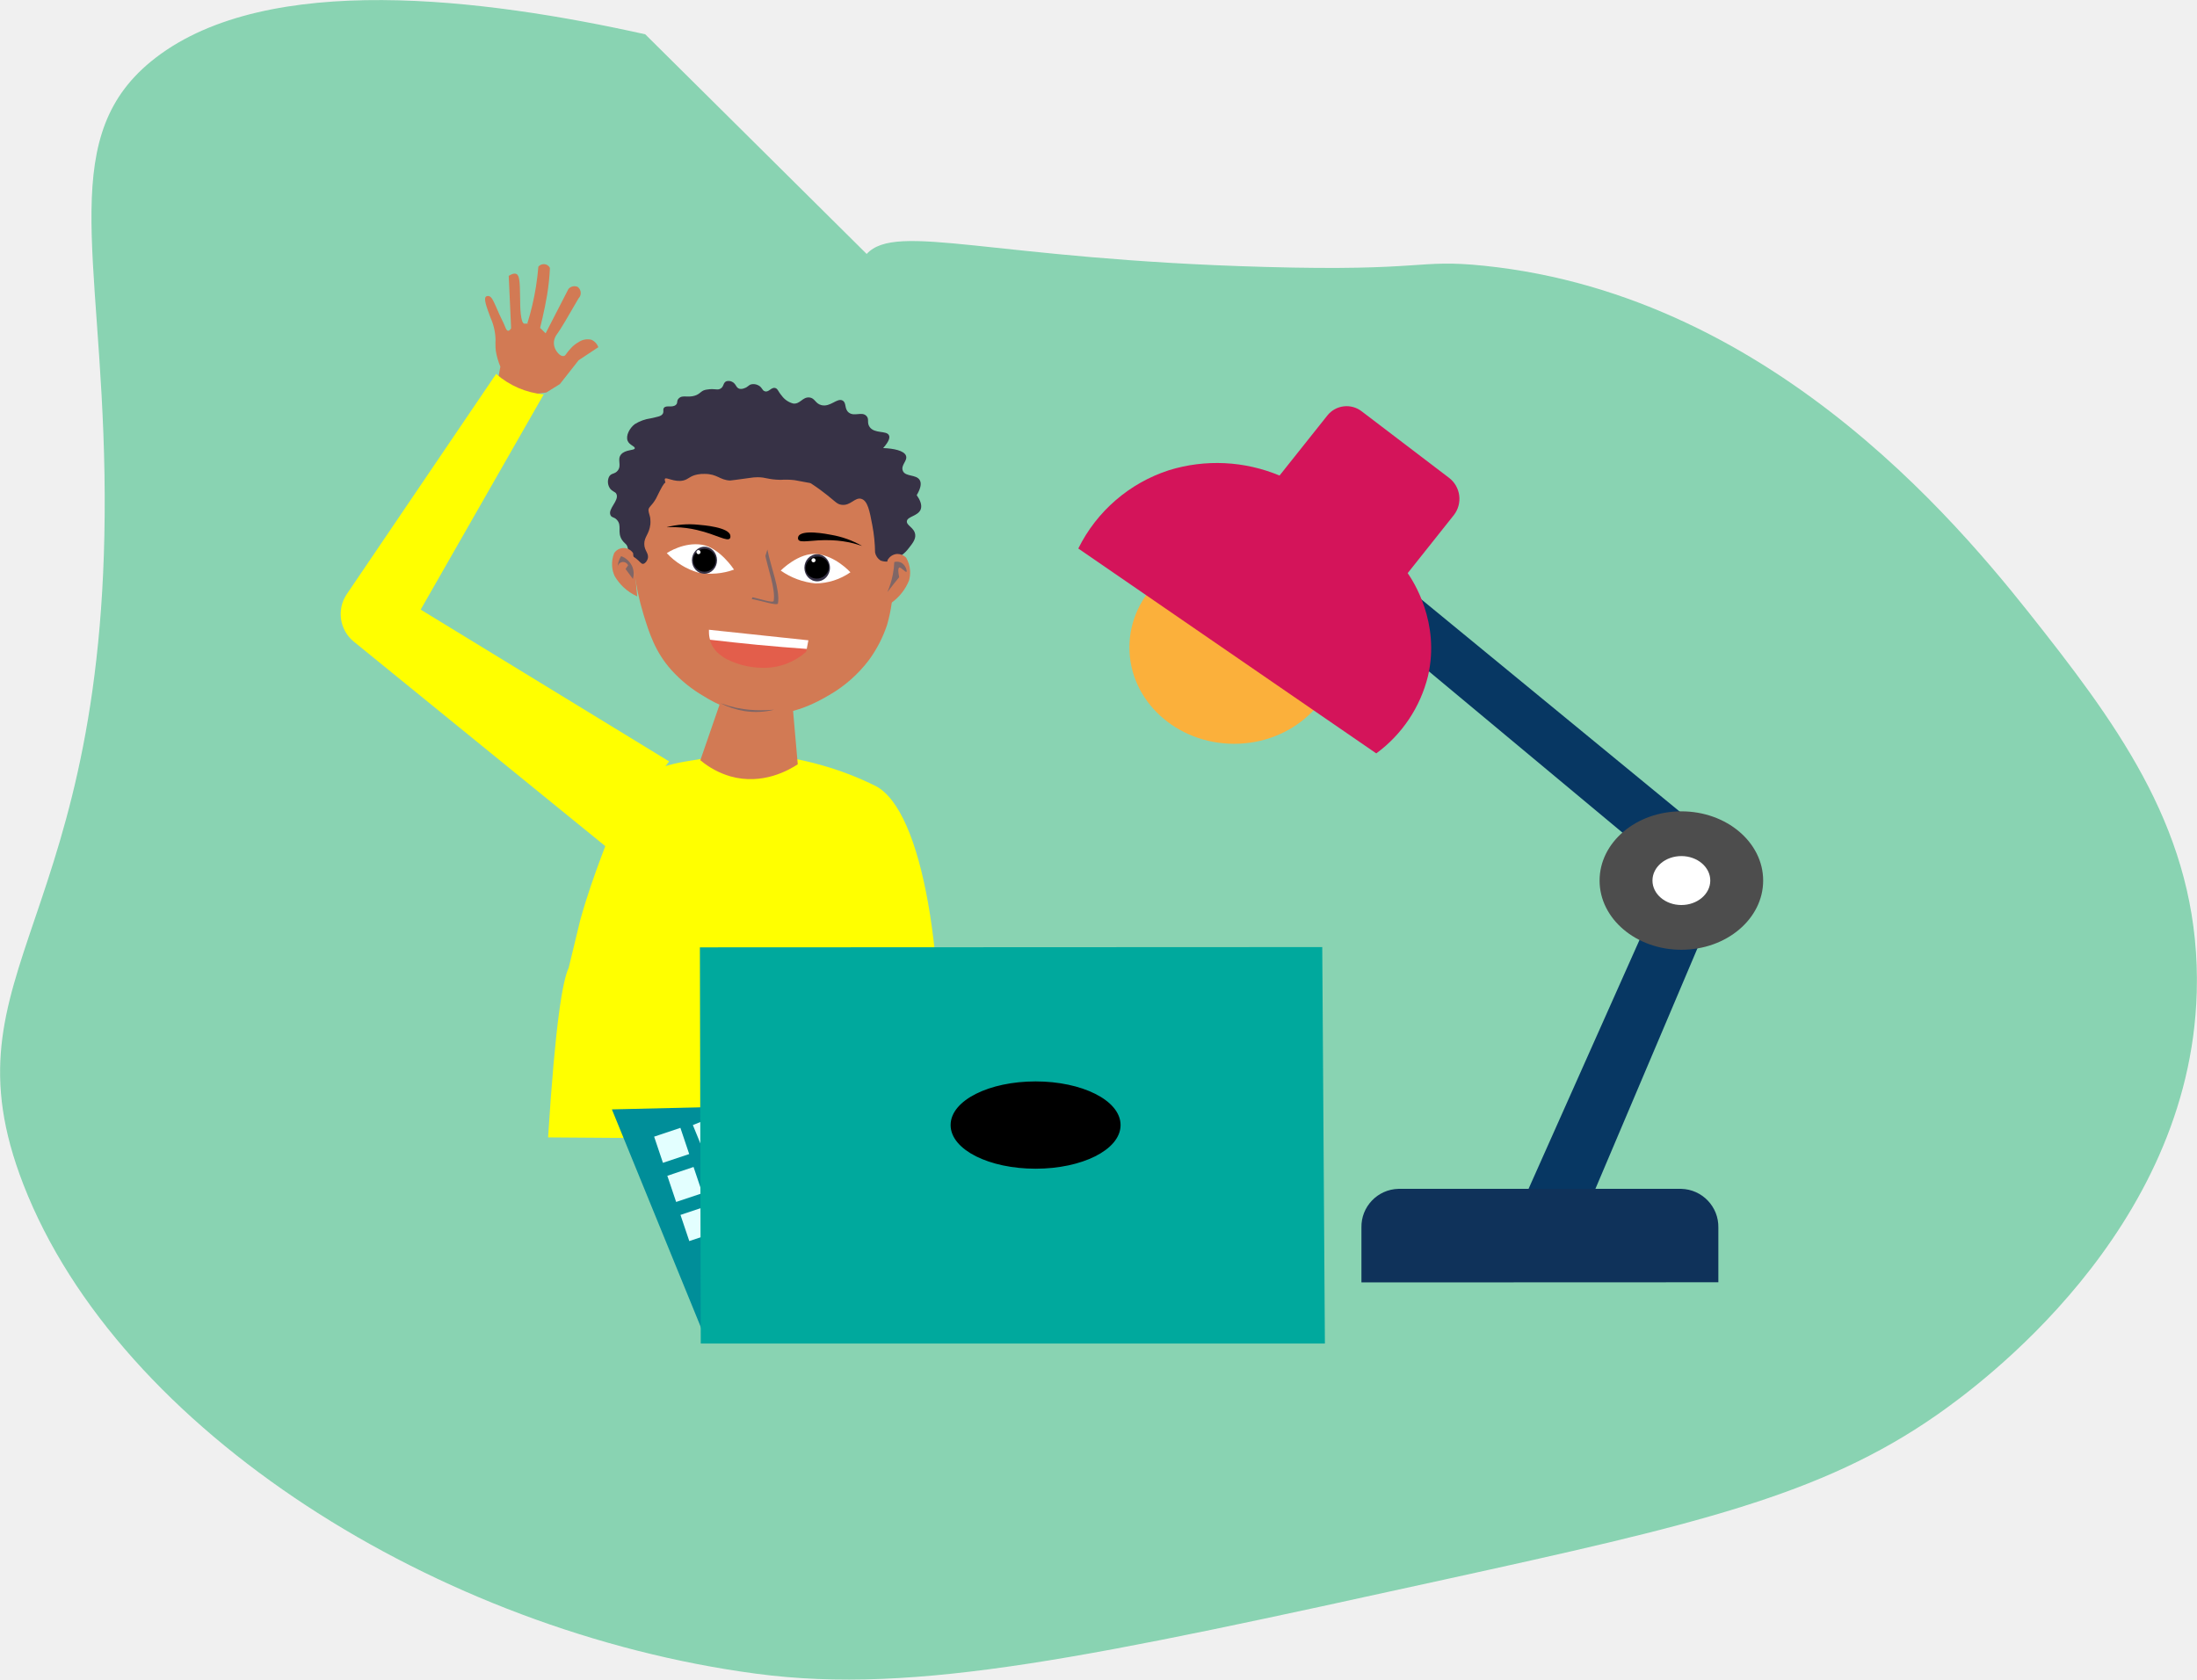
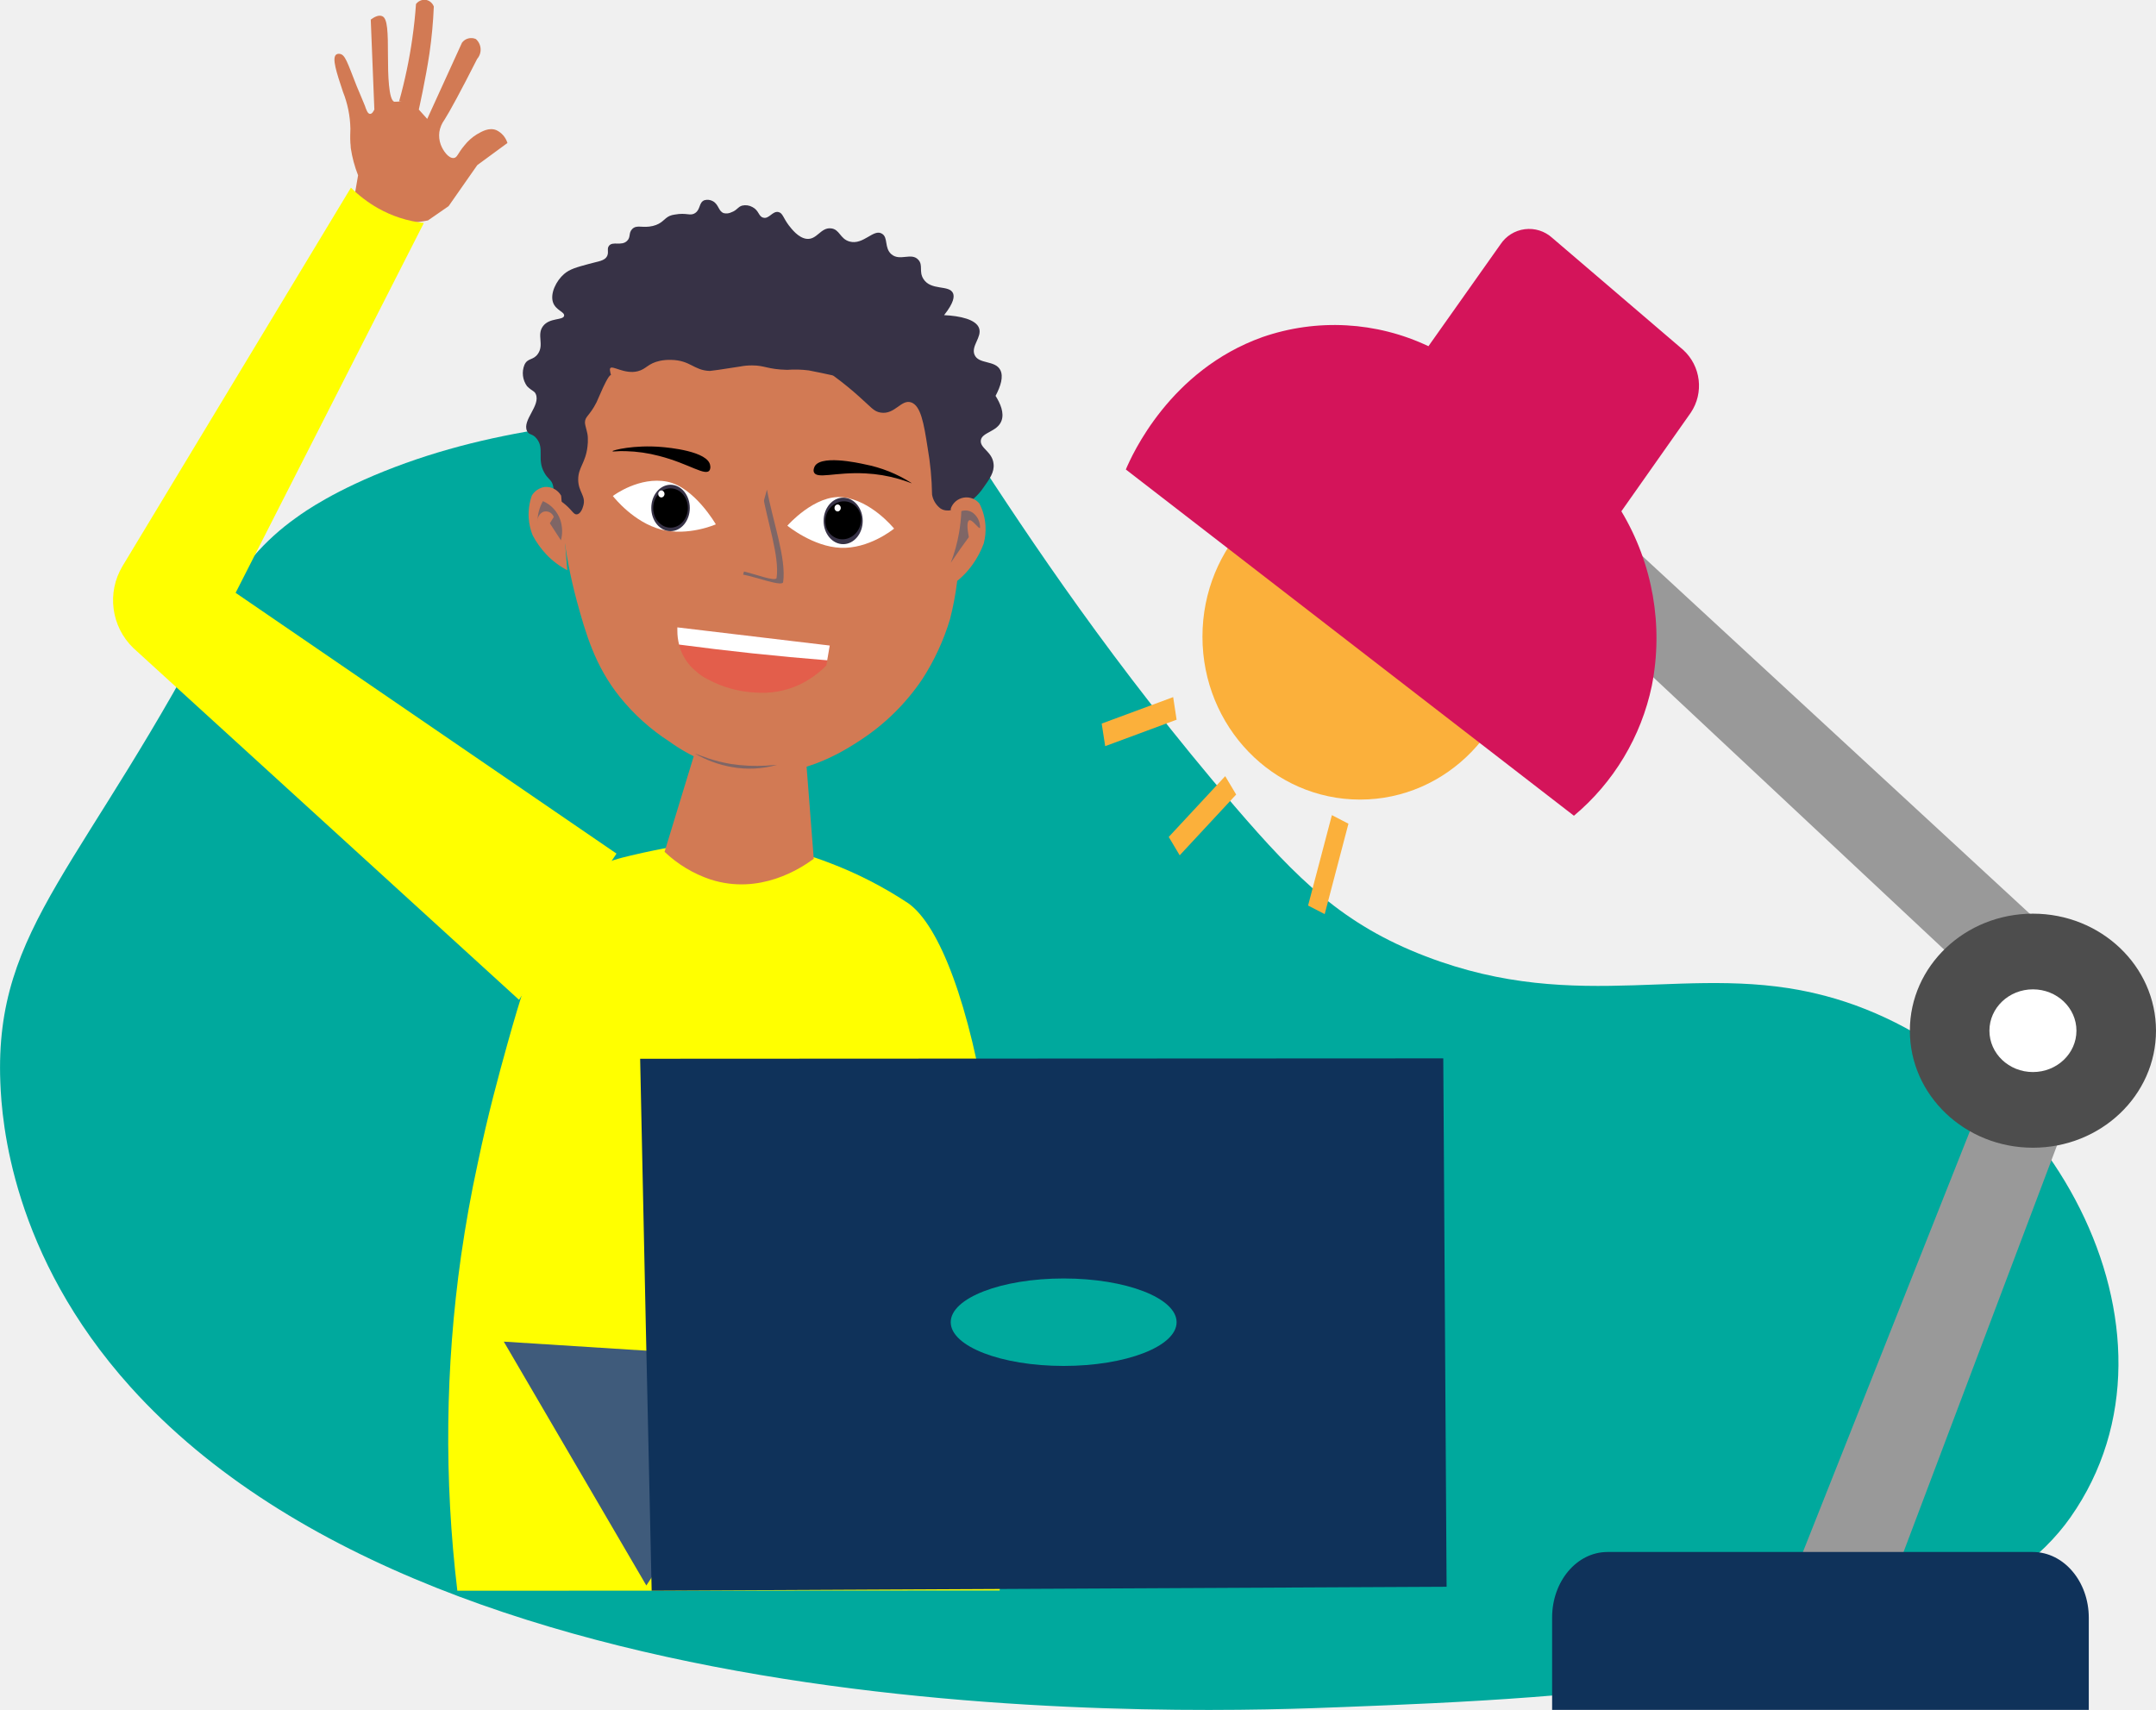
- <svg xmlns="http://www.w3.org/2000/svg" viewBox="0 0 481.09 367.85">
+ <svg xmlns="http://www.w3.org/2000/svg" viewBox="0 0 389.44 308.88">
  <defs>
-     <style>.cls-1{fill:#22b573;}.cls-1,.cls-10{opacity:0.5;}.cls-2{fill:#ff0;}.cls-3{fill:#d27a54;}.cls-4,.cls-5{fill:none;}.cls-14,.cls-17,.cls-4,.cls-5{stroke:#000;stroke-miterlimit:10;}.cls-5{stroke-width:0.2px;}.cls-6{fill:#e35e4b;}.cls-17,.cls-7{fill:#fff;}.cls-8{fill:#373246;}.cls-10,.cls-9{fill:#7f6666;}.cls-11{fill:#008e99;}.cls-12{fill:#e3ffff;}.cls-13{fill:#00a99d;}.cls-15{fill:#073763;}.cls-16{fill:#0f325a;}.cls-18{fill:#4d4d4d;}.cls-19{fill:#fbb03b;}.cls-20{fill:#d4145a;}</style>
+     <style>.cls-1{fill:#00a99d;}.cls-2{fill:#0f325a;}.cls-3{fill:#a00449;}.cls-4{fill:#fbb03b;}.cls-5{fill:#ff0;}.cls-6{fill:#d27a54;}.cls-7,.cls-8{fill:none;}.cls-17,.cls-7,.cls-8{stroke:#000;stroke-miterlimit:10;}.cls-8{stroke-width:0.2px;}.cls-9{fill:#e35e4b;}.cls-10,.cls-17{fill:#fff;}.cls-11{fill:#373246;}.cls-12,.cls-13{fill:#7f6666;}.cls-13{opacity:0.5;}.cls-14{fill:#3f5b7b;}.cls-15{fill:#008e99;}.cls-16{fill:#999;}.cls-18{fill:#4d4d4d;}.cls-19{fill:#d4145a;}</style>
  </defs>
  <g id="background">
-     <path class="cls-1" d="M364.66,112.87c6.52-7.1,27.43,1.2,87.16,2.84,35.23,1,33.26-1.78,48-.26,64.95,6.67,106.92,60.15,122.55,80.06,18.83,24,34.46,46.88,33.54,79.11-1.48,52.42-47.8,86.16-56.93,92.53-25.41,17.73-53.25,24.08-107.88,36.06-76.9,16.86-115.35,25.29-150.63,20.6C271,414.57,201,370.77,180,316.66c-18.49-47.66,19.38-56,17.76-155.57-.8-49.24-10.51-74.46,11.19-91.18,24.71-19,71.92-13,107.22-5.15" transform="translate(-174.88 -57.25)" />
+     <path class="cls-1" d="M5.7,212.17c.27,7,2,31.13,23.55,55.06C87,331.33,223.79,326,248.51,325c38.91-1.52,110.13-4.32,131.14-34.29,23.53-33.55-4.18-83.55-44.34-94.18-24-6.36-44,3.67-72.16-7.14-14.88-5.71-23.06-13.79-34.51-27.12-43.44-50.55-61-91.67-67.88-90.59-1.83.29-3.43,3.68-1.8,18.35-3.17.07-8.48.22-15,.57C118.9,91.93,97.55,93.21,77,101c-10.81,4.1-16.44,8.12-17.82,9.13a42.82,42.82,0,0,0-13.56,15.71C21,173.46,4.59,183.75,5.7,212.17Z" transform="translate(-5.64 -16.64)" />
+     <path class="cls-2" d="M37.19,313.15" transform="translate(-5.64 -16.64)" />
+     <path class="cls-3" d="M204.75,107" transform="translate(-5.64 -16.64)" />
+     <polygon class="cls-4" points="199.63 134.79 212.53 130.01 211.91 125.93 199 130.71 199.63 134.79" />
+     <polygon class="cls-4" points="213.09 154.51 223.29 143.53 221.31 140.21 211.11 151.19 213.09 154.51" />
+     <polygon class="cls-4" points="239.28 165.13 243.57 148.8 240.58 147.25 236.28 163.58 239.28 165.13" />
+     <ellipse class="cls-1" cx="182.42" cy="230.95" rx="30.11" ry="11.43" />
  </g>
  <g id="Boy_Body" data-name="Boy Body">
-     <path class="cls-2" d="M294.9,306.35c1.6-25.32,3.2-34.38,4.51-37.14l2.52-10.42c1.56-5.6,3.14-9.91,4.48-13.55,4.06-11,6.74-14.68,7.89-16l.29-.33c3.17-3.48,6.93-4.27,10.43-4.89,4.86-.86,9.43-1.43,13.73-1.78a68.85,68.85,0,0,1,16.09,2.61,67.64,67.64,0,0,1,11.82,4.56c10.17,5.37,15.81,37.24,13.73,77.56" transform="translate(-174.88 -57.25)" />
-     <path class="cls-3" d="M333.24,209.28q-2.49,7.23-5,14.47a18.15,18.15,0,0,0,6.58,3.53c7.05,2,12.89-1.42,14.75-2.64l-1.14-13" transform="translate(-174.88 -57.25)" />
+     <path class="cls-5" d="M88.25,304a233,233,0,0,1,.67-60.47q1.26-8.73,3-16.68c1.88-9,3.77-15.86,5.39-21.69,4.87-17.57,8.09-23.48,9.46-25.63l.36-.53c3.8-5.57,8.32-6.84,12.53-7.83a134.18,134.18,0,0,1,16.5-2.84,63.89,63.89,0,0,1,19.33,4.19,71.57,71.57,0,0,1,14.21,7.29c11.32,8,21.75,57,16.51,124.14" transform="translate(-5.64 -16.64)" />
+     <path class="cls-6" d="M131.94,150q-3.13,10.26-6.26,20.52a22.4,22.4,0,0,0,8.31,5c8.9,2.85,16.28-2,18.64-3.75l-1.44-18.49" transform="translate(-5.64 -16.64)" />
  </g>
  <g id="Boy_Wave" data-name="Boy Wave">
-     <path class="cls-3" d="M283.68,141.66l.77-4.1a15.06,15.06,0,0,1-1-3.47c0-.29-.06-.63-.06-.63-.05-.81,0-1.44,0-1.77a.62.62,0,0,0,0-.12,12.35,12.35,0,0,0-1.06-4.65h0c-.95-2.53-1.6-4.3-1-4.74a.72.72,0,0,1,.5-.1c.76.08,1.07,1,2.46,4.15.37.83.81,1.62,1.15,2.46.19.49.39,1,.71,1s.51-.33.65-.55l-.52-11.47c.47-.3,1.15-.65,1.67-.42.73.32.77,1.94.82,5.16,0,2.19.09,5.57.92,5.73a5.87,5.87,0,0,0,1-.07h0l-.33,0a58.07,58.07,0,0,0,1.88-8c.24-1.54.41-3,.53-4.42a1.59,1.59,0,0,1,1.3-.55,1.5,1.5,0,0,1,1.23.83,50.76,50.76,0,0,1-.62,5.94c-.55,3.34-1.53,7.19-1.53,7.19l1.21,1.19q2.48-4.86,5-9.72a1.76,1.76,0,0,1,2-.46,1.68,1.68,0,0,1,.2,2.54c-2.3,4-3.92,6.76-4.68,7.78a3.41,3.41,0,0,0-.68,1.52,3,3,0,0,0,.2,1.61c.31.75,1.11,1.8,1.88,1.71.5-.06.52-.56,1.51-1.6a6.4,6.4,0,0,1,1.77-1.44,3.52,3.52,0,0,1,2.79-.54,2.81,2.81,0,0,1,1.55,1.64l-4.32,2.86-4.1,5.22-2.95,1.83a22.82,22.82,0,0,1-2.58.31,24.06,24.06,0,0,1-4.77-.15" transform="translate(-174.88 -57.25)" />
-     <path class="cls-2" d="M321.39,224,267,190.76l26.94-47.13a18.37,18.37,0,0,1-10.42-4.49l-32.7,48.23a7.79,7.79,0,0,0,1.54,10.41l55.15,44.85" transform="translate(-174.88 -57.25)" />
-     <path class="cls-3" d="M297.62,139.68" transform="translate(-174.88 -57.25)" />
+     <path class="cls-6" d="M69.32,54.12l1-5.81A22.54,22.54,0,0,1,69,43.39c0-.41-.07-.89-.07-.89-.07-1.15,0-2,0-2.51a1.23,1.23,0,0,0,0-.17,18.88,18.88,0,0,0-1.34-6.59h0c-1.2-3.59-2-6.09-1.24-6.72a.84.84,0,0,1,.64-.14c1,.12,1.35,1.44,3.1,5.88.47,1.17,1,2.3,1.46,3.49.24.69.49,1.44.9,1.47s.64-.46.81-.78l-.65-16.25c.59-.44,1.45-.93,2.11-.6.92.45,1,2.75,1,7.31,0,3.11.11,7.9,1.16,8.13a7.39,7.39,0,0,0,1.28-.1h0l-.42,0a88.11,88.11,0,0,0,2.37-11.28q.47-3.28.67-6.27a2,2,0,0,1,1.64-.78A1.9,1.9,0,0,1,84,17.82a82,82,0,0,1-.78,8.42c-.7,4.73-1.93,10.19-1.93,10.19l1.52,1.69q3.13-6.88,6.28-13.77a2.08,2.08,0,0,1,2.5-.66,2.55,2.55,0,0,1,.24,3.59c-2.9,5.72-5,9.59-5.91,11A5.08,5.08,0,0,0,85,40.48a4.83,4.83,0,0,0,.25,2.28c.39,1.06,1.41,2.55,2.38,2.42.63-.09.66-.8,1.9-2.27a8.58,8.58,0,0,1,2.24-2c.93-.54,2.21-1.29,3.53-.76a3.81,3.81,0,0,1,2,2.32l-5.45,4-5.18,7.41-3.73,2.58a26.74,26.74,0,0,1-3.26.45,28.14,28.14,0,0,1-6-.21" transform="translate(-5.64 -16.64)" />
+     <path class="cls-5" d="M117,170.84,48.2,123.73l34-66.81a21.5,21.5,0,0,1-8.34-2.7,23,23,0,0,1-4.83-3.68L27.76,118.92a12,12,0,0,0,1.94,14.76l69.69,63.57" transform="translate(-5.64 -16.64)" />
+     <path class="cls-6" d="M86.94,51.32" transform="translate(-5.64 -16.64)" />
  </g>
  <g id="boy_head" data-name="boy head">
-     <path class="cls-3" d="M329,209.73a27.08,27.08,0,0,0,10,3.84c8.33,1.24,14.94-2.62,17.45-4.09a29.11,29.11,0,0,0,8.74-7.72,28.08,28.08,0,0,0,3.93-7.63,33.6,33.6,0,0,0,0-18.77c-3.56-11.41-15.82-23.93-31.2-22.36-10.75,1.1-20.16,8.8-24.53,19.69a56.67,56.67,0,0,0,2.39,19.09c1.28,4.17,2.59,8.29,6.15,12.25A29.44,29.44,0,0,0,329,209.73Z" transform="translate(-174.88 -57.25)" />
-     <path class="cls-4" d="M465,318.62" transform="translate(-174.88 -57.25)" />
-     <path class="cls-4" d="M405.89,146.17" transform="translate(-174.88 -57.25)" />
-     <path class="cls-5" d="M330.4,187.77" transform="translate(-174.88 -57.25)" />
+     <path class="cls-6" d="M126.57,150.61a31.93,31.93,0,0,0,12.57,5.44c10.53,1.77,18.88-3.71,22.05-5.79a39.46,39.46,0,0,0,11.05-10.94,42.39,42.39,0,0,0,5-10.82,53.36,53.36,0,0,0,0-26.6c-4.49-16.18-20-33.92-39.42-31.69-13.59,1.55-25.48,12.46-31,27.89a89.58,89.58,0,0,0,3,27.07c1.62,5.91,3.28,11.76,7.78,17.37A37.8,37.8,0,0,0,126.57,150.61Z" transform="translate(-5.64 -16.64)" />
+     <path class="cls-7" d="M276,298.35" transform="translate(-5.64 -16.64)" />
+     <path class="cls-7" d="M223.74,60.52" transform="translate(-5.64 -16.64)" />
+     <path class="cls-8" d="M128.35,119.48" transform="translate(-5.64 -16.64)" />
    <g id="Mouth">
-       <path class="cls-6" d="M351.41,200a13.91,13.91,0,0,1-4,2.49,14.06,14.06,0,0,1-6.15,1,17.51,17.51,0,0,1-6.78-1.66,7.82,7.82,0,0,1-1.82-1.11,6.38,6.38,0,0,1-2.14-2.71,6.26,6.26,0,0,1-.39-2.8l21.74,2.28Z" transform="translate(-174.88 -57.25)" />
-       <path class="cls-7" d="M351.54,199.37q-5.27-.37-10.73-.89c-3.55-.34-7-.72-10.45-1.12a6.2,6.2,0,0,1-.24-1.79c0-.14,0-.27,0-.4l21.78,2.31C351.79,198.11,351.66,198.74,351.54,199.37Z" transform="translate(-174.88 -57.25)" />
-       <path class="cls-7" d="M320.74,188.42" transform="translate(-174.88 -57.25)" />
+       <path class="cls-9" d="M154.9,136.86a17.25,17.25,0,0,1-5,3.53,15.91,15.91,0,0,1-7.77,1.36,20.12,20.12,0,0,1-8.56-2.35,9.66,9.66,0,0,1-2.3-1.57,9,9,0,0,1-2.7-3.84,9.91,9.91,0,0,1-.5-4l27.48,3.24C155.32,134.45,155.11,135.66,154.9,136.86Z" transform="translate(-5.64 -16.64)" />
+       <path class="cls-10" d="M155.06,135.92q-6.66-.53-13.56-1.26-6.72-.72-13.2-1.58a10.25,10.25,0,0,1-.31-2.54c0-.2,0-.38,0-.57l27.53,3.28Z" transform="translate(-5.64 -16.64)" />
+       <path class="cls-10" d="M116.15,120.41" transform="translate(-5.64 -16.64)" />
    </g>
    <g id="Boy_Eyes" data-name="Boy Eyes">
      <g id="Left">
-         <path class="cls-7" d="M335.61,182h0a14.92,14.92,0,0,1-7.83.65,15.11,15.11,0,0,1-6.89-4.26l0,0h0c.21-.14,3.82-2.49,7.72-1.83S335.61,182,335.61,182Z" transform="translate(-174.88 -57.25)" />
-         <ellipse class="cls-8" cx="154.26" cy="122.7" rx="2.75" ry="2.96" />
-         <path d="M349.66,174.84c.55-1.77,6.39-.62,7.21-.46a20.71,20.71,0,0,1,6.75,2.41c0,.05-.63-.22-1.85-.54a23.3,23.3,0,0,0-4.71-.68c-4.4-.21-7.07.81-7.41-.23A.78.78,0,0,1,349.66,174.84Z" transform="translate(-174.88 -57.25)" />
-         <path class="cls-7" d="M345.84,182.21h0a15.88,15.88,0,0,0,7.64,2.82,13.66,13.66,0,0,0,7.62-2.44h0c-.18-.2-3.33-3.59-7.32-4S345.84,182.21,345.84,182.21Z" transform="translate(-174.88 -57.25)" />
-         <ellipse class="cls-8" cx="178.94" cy="124.35" rx="2.8" ry="2.97" />
-         <path d="M334.81,174.57c-.21-1.87-6.11-2.32-6.94-2.39a19.48,19.48,0,0,0-7,.53c0,.06.65-.05,1.91,0a23.33,23.33,0,0,1,4.71.61c4.33,1,6.74,2.7,7.27,1.78A.85.85,0,0,0,334.81,174.57Z" transform="translate(-174.88 -57.25)" />
-         <ellipse cx="154.26" cy="122.71" rx="2.48" ry="2.5" />
-         <ellipse cx="353.83" cy="181.53" rx="2.57" ry="2.4" transform="translate(-214.47 66.21) rotate(-18.76)" />
+         <path class="cls-10" d="M134.94,111.36h0s-5,2.21-9.89.93-8.42-5.68-8.71-6.05l0,0h0c.26-.2,4.82-3.53,9.75-2.6S134.94,111.35,134.94,111.36Z" transform="translate(-5.64 -16.64)" />
+         <ellipse class="cls-11" cx="121.12" cy="91.76" rx="3.48" ry="4.19" />
+         <path d="M152.69,101.16c.69-2.52,8.07-.88,9.11-.65a24.12,24.12,0,0,1,8.52,3.41c0,.07-.78-.31-2.33-.76a26.22,26.22,0,0,0-6-1c-5.56-.3-8.94,1.16-9.37-.32A1.27,1.27,0,0,1,152.69,101.16Z" transform="translate(-5.64 -16.64)" />
+         <path class="cls-10" d="M147.86,111.6h0s4.63,3.81,9.65,4,9.28-3.19,9.63-3.47l0,0h0c-.23-.28-4.2-5.08-9.24-5.66S147.86,111.6,147.86,111.6Z" transform="translate(-5.64 -16.64)" />
+         <ellipse class="cls-11" cx="152.3" cy="94.1" rx="3.53" ry="4.2" />
+         <path d="M133.93,100.78c-.26-2.66-7.72-3.3-8.77-3.39-5-.43-8.89.59-8.88.75s.82-.07,2.4,0a26.08,26.08,0,0,1,6,.86c5.46,1.39,8.51,3.83,9.17,2.52A1.26,1.26,0,0,0,133.93,100.78Z" transform="translate(-5.64 -16.64)" />
+         <ellipse cx="121.12" cy="91.77" rx="3.13" ry="3.55" />
+         <ellipse cx="157.96" cy="110.63" rx="3.45" ry="3.21" transform="translate(-1.11 210.84) rotate(-72.3)" />
      </g>
    </g>
-     <path class="cls-9" d="M344.37,212.69a16.23,16.23,0,0,1-6.46.29,17.53,17.53,0,0,1-5.3-1.73l1.92.61a22.86,22.86,0,0,0,3.14.68,27.19,27.19,0,0,0,5.1.23C343.44,212.75,344,212.71,344.37,212.69Z" transform="translate(-174.88 -57.25)" />
-     <path class="cls-10" d="M345.47,213.27" transform="translate(-174.88 -57.25)" />
-     <path class="cls-3" d="M337.25,196.49" transform="translate(-174.88 -57.25)" />
-     <path class="cls-3" d="M377.21,186.94" transform="translate(-174.88 -57.25)" />
-     <circle class="cls-7" cx="152.95" cy="120.92" r="0.45" />
-     <circle class="cls-7" cx="178.14" cy="122.7" r="0.45" />
+     <path class="cls-12" d="M146,154.8a18.09,18.09,0,0,1-8.15.41,20.29,20.29,0,0,1-6.71-2.45l2.43.87a27.09,27.09,0,0,0,4,1,30.4,30.4,0,0,0,6.45.32C144.83,154.89,145.53,154.84,146,154.8Z" transform="translate(-5.64 -16.64)" />
+     <path class="cls-13" d="M147.4,155.63" transform="translate(-5.64 -16.64)" />
+     <path class="cls-6" d="M137,131.84" transform="translate(-5.64 -16.64)" />
+     <path class="cls-6" d="M187.5,118.31" transform="translate(-5.64 -16.64)" />
+     <ellipse class="cls-10" cx="119.46" cy="89.23" rx="0.57" ry="0.63" />
+     <ellipse class="cls-10" cx="151.3" cy="91.76" rx="0.57" ry="0.63" />
  </g>
  <g id="boy_hair" data-name="boy hair">
-     <path class="cls-4" d="M356.68,154" transform="translate(-174.88 -57.25)" />
-     <path class="cls-8" d="M316.69,179.7c.42-1.25-.73-1.76-.73-3.33s1.06-2.08,1.33-4.26a5.47,5.47,0,0,0,0-1.09c0-.67-.39-1.43-.41-2,0-.79.65-.84,1.64-2.56.08-.15.34-.66.85-1.7,0,0,.91-1.85,1.21-1.78h0c.07,0-.22-.62-.1-.86.25-.47,2.06.8,4,.37,1.22-.28,1.42-1,3.14-1.33a7,7,0,0,1,1.56-.12c2.81,0,3.24,1.33,5.56,1.45.17,0,1.56-.19,4.33-.57a10.2,10.2,0,0,1,1.73-.15c1.83,0,2.16.51,5,.57a16.58,16.58,0,0,1,3.07.07c1.31.23,2.45.44,3.36.62a.77.77,0,0,1,.28.12c1.53,1,2.7,1.9,3.48,2.52,1.81,1.43,2.18,2,3.14,2.13,2,.3,2.94-1.71,4.35-1.3s1.83,2.67,2.41,5.75a34.45,34.45,0,0,1,.61,6,2.72,2.72,0,0,0,1.2,1.76,3.43,3.43,0,0,0,3-.25,7.37,7.37,0,0,0,3.14-2.41c.86-1.08,1.57-2,1.45-3-.17-1.58-2-2-1.82-3s2.37-1.07,3-2.48c.41-1-.16-2.19-.85-3.18.73-1.23,1.15-2.45.67-3.28-.74-1.3-3.12-.71-3.69-2s1.08-2.22.67-3.35-2.72-1.59-5-1.68c1.43-1.61,1.47-2.38,1.27-2.79-.52-1.11-3.14-.29-4.23-1.83-.68-.95,0-1.75-.73-2.44-1-1-2.63.24-3.86-.73-1-.82-.43-2.1-1.32-2.61-1.2-.68-2.66,1.49-4.65,1-1.39-.35-1.38-1.56-2.66-1.68-1.49-.13-2,1.5-3.5,1.33a4.49,4.49,0,0,1-2.54-1.73c-.81-.95-.85-1.55-1.45-1.68-.86-.19-1.37,1-2.22.73-.65-.17-.57-.9-1.49-1.33a2.26,2.26,0,0,0-1.49-.2c-.65.17-.71.59-1.52.85a1.8,1.8,0,0,1-1.09.12c-.78-.22-.71-1.11-1.61-1.53a1.7,1.7,0,0,0-1.21-.12c-.78.28-.53,1.15-1.29,1.61s-1.16-.09-3,.22a2.92,2.92,0,0,0-.72.18c-.76.33-1,1-2.36,1.26s-2.3-.21-3,.41-.17,1-.72,1.5c-.81.69-2.07,0-2.6.64-.31.38,0,.72-.23,1.24-.35.68-1.28.73-2.67,1.07a8.94,8.94,0,0,0-3.5,1.27c-1.13.86-2,2.49-1.57,3.64.41,1,1.66,1.18,1.57,1.67s-2.07.22-3,1.33.19,2.35-.72,3.52c-.67.87-1.47.49-1.93,1.4a2.57,2.57,0,0,0,.36,2.7,3.38,3.38,0,0,0,.55.43c.39.27.56.28.71.59.71,1.47-2,3.32-1.26,4.7.29.57.75.29,1.39,1,1.15,1.27,0,2.62,1.08,4.34.44.68.87.85,1.12,1.29a2.09,2.09,0,0,1,.15.44,6.82,6.82,0,0,1,.16,1c.07.46.71.63,1.65,1.36s1.13,1.24,1.57,1.19S316.54,180.14,316.69,179.7Z" transform="translate(-174.88 -57.25)" />
-     <path class="cls-9" d="M342.92,177.61c.77,3.93,2.81,8.81,2.32,11.78-.11.64-3.82-.63-5.73-.94" transform="translate(-174.88 -57.25)" />
-     <path class="cls-3" d="M342.3,178.16c.67,3.57,2.44,8,2,10.69-.09.58-3.33-.57-5-.86" transform="translate(-174.88 -57.25)" />
-     <path class="cls-8" d="M314.44,183.5" transform="translate(-174.88 -57.25)" />
-     <path class="cls-8" d="M312.5,179.39" transform="translate(-174.88 -57.25)" />
+     <path class="cls-7" d="M161.56,71.66" transform="translate(-5.64 -16.64)" />
+     <path class="cls-11" d="M111,108c.53-1.77-.91-2.49-.92-4.71s1.34-3,1.68-6a8.51,8.51,0,0,0,.06-1.54c0-1-.48-2-.52-2.78,0-1.12.83-1.18,2.08-3.63.1-.2.42-.93,1.06-2.4,0,0,1.16-2.63,1.54-2.53h0c.08,0-.29-.89-.13-1.22.32-.67,2.59,1.13,5,.51,1.55-.39,1.8-1.41,4-1.88a8.65,8.65,0,0,1,2-.17c3.54.07,4.09,1.9,7,2,.21,0,2-.25,5.48-.8a10.87,10.87,0,0,1,2.17-.2c2.32,0,2.74.71,6.32.8a19.47,19.47,0,0,1,3.89.1c1.65.32,3.08.62,4.24.88a1,1,0,0,1,.35.17c1.93,1.42,3.42,2.69,4.4,3.57,2.28,2,2.75,2.81,4,3,2.56.43,3.71-2.42,5.49-1.85s2.32,3.8,3,8.15A54.45,54.45,0,0,1,174,106a4,4,0,0,0,1.53,2.5c1.21.76,2.57.17,3.75-.35a9.75,9.75,0,0,0,4-3.43c1.08-1.52,2-2.77,1.83-4.28-.22-2.24-2.5-2.81-2.3-4.27s3-1.52,3.73-3.52c.53-1.42-.2-3.11-1.07-4.5.93-1.76,1.46-3.48.86-4.66-.94-1.83-3.95-1-4.67-2.79-.63-1.58,1.37-3.15.84-4.75s-3.43-2.25-6.33-2.38c1.81-2.28,1.86-3.37,1.62-3.95-.67-1.58-4-.41-5.36-2.6-.85-1.35,0-2.47-.92-3.46-1.26-1.38-3.32.34-4.87-1-1.3-1.15-.54-3-1.67-3.69-1.52-1-3.36,2.1-5.88,1.4-1.75-.49-1.75-2.22-3.36-2.38-1.88-.18-2.52,2.13-4.42,1.89-1.46-.19-2.66-1.75-3.21-2.46-1-1.34-1.07-2.19-1.83-2.37-1.09-.27-1.73,1.35-2.8,1-.83-.24-.72-1.27-1.89-1.89a2.6,2.6,0,0,0-1.88-.28c-.82.24-.9.83-1.93,1.2a2.06,2.06,0,0,1-1.37.17c-1-.31-.9-1.57-2-2.17a2,2,0,0,0-1.53-.17c-1,.4-.68,1.63-1.63,2.29s-1.47-.12-3.77.31a3.33,3.33,0,0,0-.91.25c-1,.47-1.27,1.38-3,1.8-1.88.45-2.9-.31-3.74.57-.68.72-.21,1.45-.91,2.12-1,1-2.61,0-3.28.91-.4.55,0,1-.29,1.76-.45,1-1.62,1-3.38,1.51-2.17.59-3.38.91-4.42,1.8-1.43,1.23-2.57,3.53-2,5.16.51,1.42,2.09,1.67,2,2.38-.14.88-2.62.31-3.81,1.88s.24,3.33-.92,5c-.85,1.23-1.85.7-2.44,2a4,4,0,0,0,.46,3.84,4.91,4.91,0,0,0,.69.6c.5.38.71.4.9.84.9,2.08-2.48,4.7-1.59,6.66.37.81,1,.41,1.75,1.39,1.46,1.8,0,3.71,1.38,6.14.55,1,1.09,1.21,1.4,1.84a2.62,2.62,0,0,1,.2.62,13.11,13.11,0,0,1,.2,1.47c.08.65.9.89,2.09,1.92s1.42,1.76,2,1.69S110.84,108.66,111,108Z" transform="translate(-5.64 -16.64)" />
+     <path class="cls-12" d="M144.18,105.08c1,5.57,3.54,12.49,2.92,16.71-.13.9-4.82-.9-7.23-1.35" transform="translate(-5.64 -16.64)" />
+     <path class="cls-6" d="M143.39,105.87c.85,5,3.08,11.33,2.53,15.15-.12.82-4.21-.82-6.32-1.23" transform="translate(-5.64 -16.64)" />
+     <path class="cls-11" d="M108.18,113.43" transform="translate(-5.64 -16.64)" />
+     <path class="cls-11" d="M105.74,107.61" transform="translate(-5.64 -16.64)" />
  </g>
  <g id="Boy_ears" data-name="Boy ears">
-     <path class="cls-3" d="M313.51,178.38a2.49,2.49,0,0,0-4.14,0,6.3,6.3,0,0,0-.45,2.88,6.12,6.12,0,0,0,.57,2.19,11.23,11.23,0,0,0,1.93,2.42,11.08,11.08,0,0,0,3,2" transform="translate(-174.88 -57.25)" />
-     <path class="cls-9" d="M310.13,181.71a4.48,4.48,0,0,1,.2-1.45,4.94,4.94,0,0,1,.56-1.21,4.27,4.27,0,0,1,2.5,2.42,4.07,4.07,0,0,1,.08,2.57l-1.61-2.17.56-.81a1.2,1.2,0,0,0-2.29.65Z" transform="translate(-174.88 -57.25)" />
-     <path class="cls-8" d="M313.56,180.77" transform="translate(-174.88 -57.25)" />
-     <path class="cls-3" d="M369.2,180a2.55,2.55,0,0,1,2.15-1.43,2.65,2.65,0,0,1,1.95.81,6.48,6.48,0,0,1,.86,2.79,6.33,6.33,0,0,1-.24,2.25,11.16,11.16,0,0,1-1.56,2.67,11,11,0,0,1-2.68,2.45" transform="translate(-174.88 -57.25)" />
-     <path class="cls-9" d="M373.39,182.48c.15-.17-.17-1.31-.95-1.87a2.06,2.06,0,0,0-1.73-.27,18,18,0,0,1-.34,2.82,18.94,18.94,0,0,1-1.17,3.76l1.48-1.9,1.1-1.36c-.2-1-.31-1.89,0-2.1S373.18,182.68,373.39,182.48Z" transform="translate(-174.88 -57.25)" />
+     <path class="cls-6" d="M107,106.18a3.12,3.12,0,0,0-3-1.57,3.3,3.3,0,0,0-2.29,1.54,10.3,10.3,0,0,0-.57,4.1,10,10,0,0,0,.72,3.1,15.69,15.69,0,0,0,2.44,3.42,14.31,14.31,0,0,0,3.81,2.88" transform="translate(-5.64 -16.64)" />
+     <path class="cls-12" d="M102.74,110.89a7.12,7.12,0,0,1,.26-2,7.25,7.25,0,0,1,.71-1.72,5.68,5.68,0,0,1,3.15,3.43,6.41,6.41,0,0,1,.1,3.65l-2-3.08.71-1.14a1.51,1.51,0,0,0-1.93-.92A1.8,1.8,0,0,0,102.74,110.89Z" transform="translate(-5.64 -16.64)" />
+     <path class="cls-11" d="M107.08,109.56" transform="translate(-5.64 -16.64)" />
+     <path class="cls-6" d="M177.38,108.51a3,3,0,0,1,5.18-.89,10,10,0,0,1,1.09,4,10.18,10.18,0,0,1-.31,3.18,16.2,16.2,0,0,1-2,3.79A14.89,14.89,0,0,1,178,122" transform="translate(-5.64 -16.64)" />
+     <path class="cls-12" d="M182.67,112a3.31,3.31,0,0,0-1.2-2.65,2.34,2.34,0,0,0-2.18-.38,31.36,31.36,0,0,1-.43,4,28.89,28.89,0,0,1-1.48,5.33l1.86-2.7,1.4-1.93c-.26-1.36-.39-2.68,0-3C181.16,110.24,182.41,112.28,182.67,112Z" transform="translate(-5.64 -16.64)" />
  </g>
  <g id="Laptop">
-     <path class="cls-11" d="M329.81,351.5l-20.94-51.28,24.92-.59" transform="translate(-174.88 -57.25)" />
-     <g id="Keys">
-       <polygon class="cls-12" points="150.92 252.75 145.17 254.67 143.24 248.94 148.99 247.01 150.92 252.75" />
-       <polygon class="cls-12" points="153.8 261.32 148.06 263.24 146.13 257.51 151.87 255.58 153.8 261.32" />
-       <polygon class="cls-12" points="156.69 269.89 150.94 271.81 149.01 266.08 154.76 264.15 156.69 269.89" />
-       <polygon class="cls-12" points="159.62 249.72 154.01 252 151.72 246.4 157.34 244.12 159.62 249.72" />
-     </g>
-     <path class="cls-13" d="M328.14,264.73q.09,43.39.19,86.77H465q-.3-43.41-.58-86.83Z" transform="translate(-174.88 -57.25)" />
-     <ellipse class="cls-14" cx="226.77" cy="246.4" rx="18.11" ry="9.06" />
+     <path class="cls-14" d="M122.39,303.05,96.64,259l52.42,3.33" transform="translate(-5.64 -16.64)" />
+     <path class="cls-2" d="M121.27,207.9q1,48,2.08,96.09l143.59-.71-.6-95.45Z" transform="translate(-5.64 -16.64)" />
+     <path class="cls-15" d="M108.54,341.08" transform="translate(-5.64 -16.64)" />
+     <ellipse class="cls-1" cx="192.13" cy="238.85" rx="20.4" ry="7.9" />
  </g>
  <g id="Lamp">
-     <polyline class="cls-15" points="361.43 200.43 333.98 262.02 349.02 261.16 373.83 202.67 359.22 205.38" />
-     <path class="cls-16" d="M473,338.11v-12a8.31,8.31,0,0,1,8.11-8.49h61.91a8.34,8.34,0,0,1,8.14,8.52v11.94Z" transform="translate(-174.88 -57.25)" />
-     <path class="cls-15" d="M530.51,239.9,475.43,194l6.87-8.62,66.33,54.49H530.51" transform="translate(-174.88 -57.25)" />
-     <path class="cls-17" d="M525.15,314.89" transform="translate(-174.88 -57.25)" />
-     <ellipse class="cls-18" cx="368.18" cy="192.85" rx="17.91" ry="15.16" />
-     <ellipse class="cls-7" cx="368.18" cy="192.85" rx="6.33" ry="5.36" />
-     <ellipse class="cls-19" cx="270.25" cy="141.79" rx="22.94" ry="21.11" />
-     <path class="cls-20" d="M476.25,222.25,411,177.38a33.75,33.75,0,0,1,19.86-17.15,35.62,35.62,0,0,1,24.21,1.17l10.49-13.18a5.39,5.39,0,0,1,7.53-.86l19.07,14.52a5.79,5.79,0,0,1,1.1,8.15l-10.13,12.74c1.14,1.66,7.19,10.79,4.43,22.61A29.85,29.85,0,0,1,476.25,222.25Z" transform="translate(-174.88 -57.25)" />
+     <polyline class="cls-16" points="358.83 196.76 324.77 282.61 343.44 281.42 374.22 199.87 356.09 203.66" />
+     <path class="cls-2" d="M286,325.52V308.84C286,302.3,290.46,297,296,297h76.83c5.58,0,10.11,5.32,10.11,11.88v16.64Z" transform="translate(-5.64 -16.64)" />
+     <path class="cls-16" d="M357.27,188.61l-68.35-64,8.53-12,82.31,76H357.27" transform="translate(-5.64 -16.64)" />
+     <path class="cls-17" d="M350.62,293.15" transform="translate(-5.64 -16.64)" />
+     <ellipse class="cls-18" cx="367.21" cy="186.19" rx="22.23" ry="21.14" />
+     <ellipse class="cls-10" cx="367.21" cy="186.19" rx="7.86" ry="7.47" />
+     <ellipse class="cls-4" cx="245.67" cy="115.01" rx="28.47" ry="29.43" />
+     <path class="cls-19" d="M289.94,164,209,101.45c1.11-2.6,7.92-17.92,24.66-23.91a39.67,39.67,0,0,1,30,1.64l13-18.38a6.2,6.2,0,0,1,9.35-1.2l23.66,20.24a8.75,8.75,0,0,1,1.37,11.36L298.51,109a44.54,44.54,0,0,1,5.5,31.52A41.75,41.75,0,0,1,289.94,164Z" transform="translate(-5.64 -16.64)" />
  </g>
</svg>
